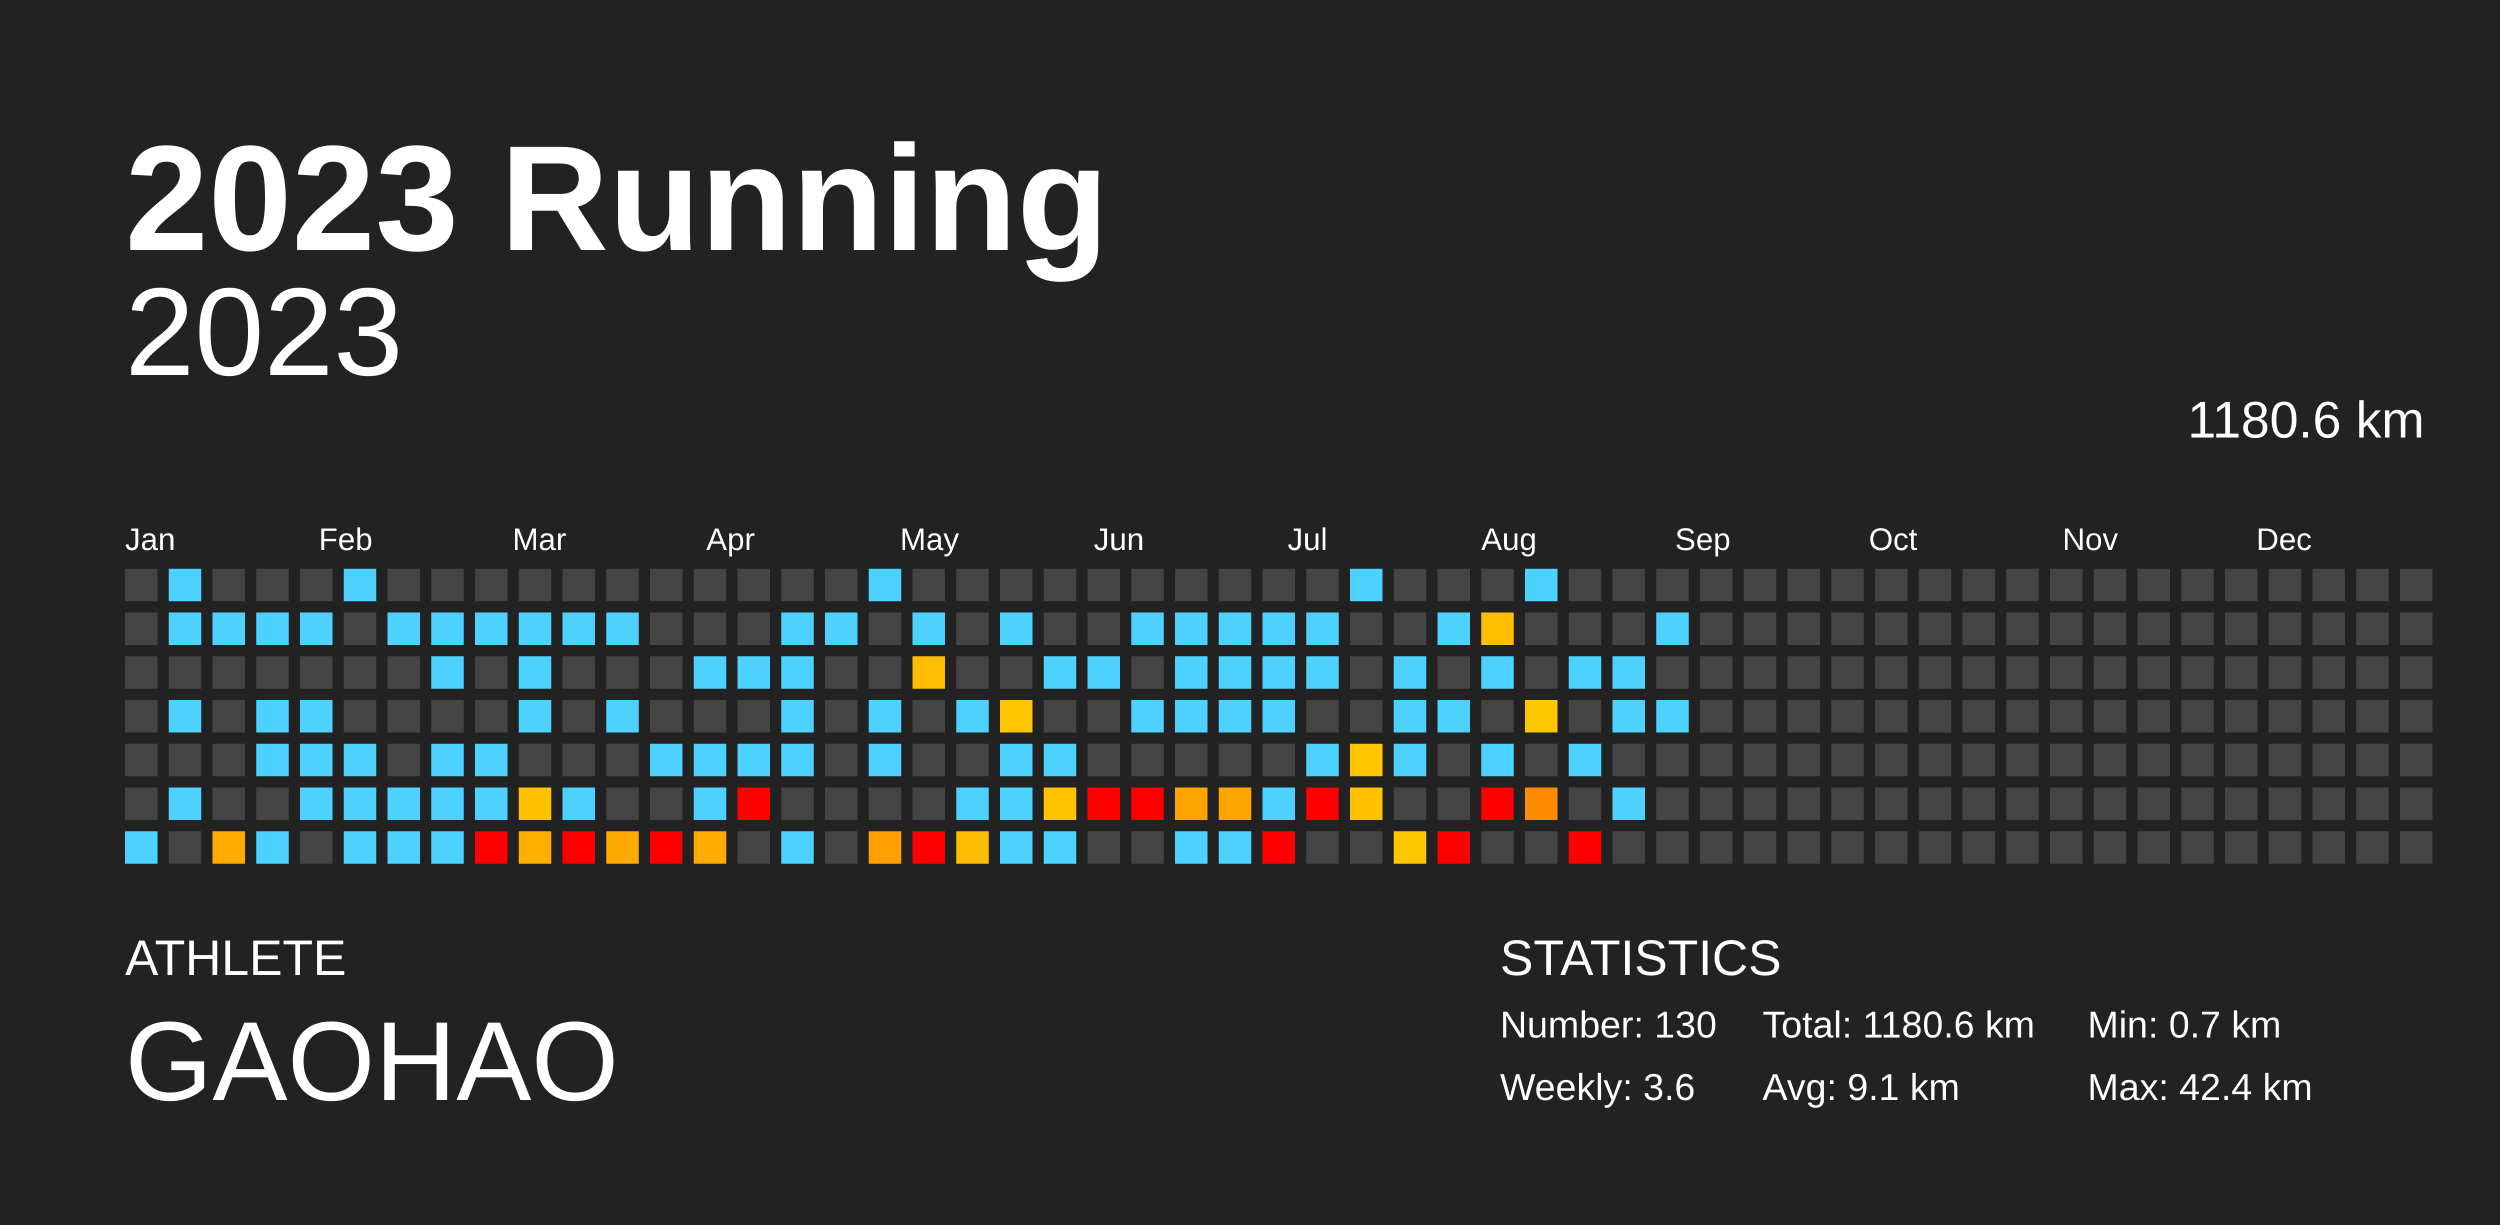
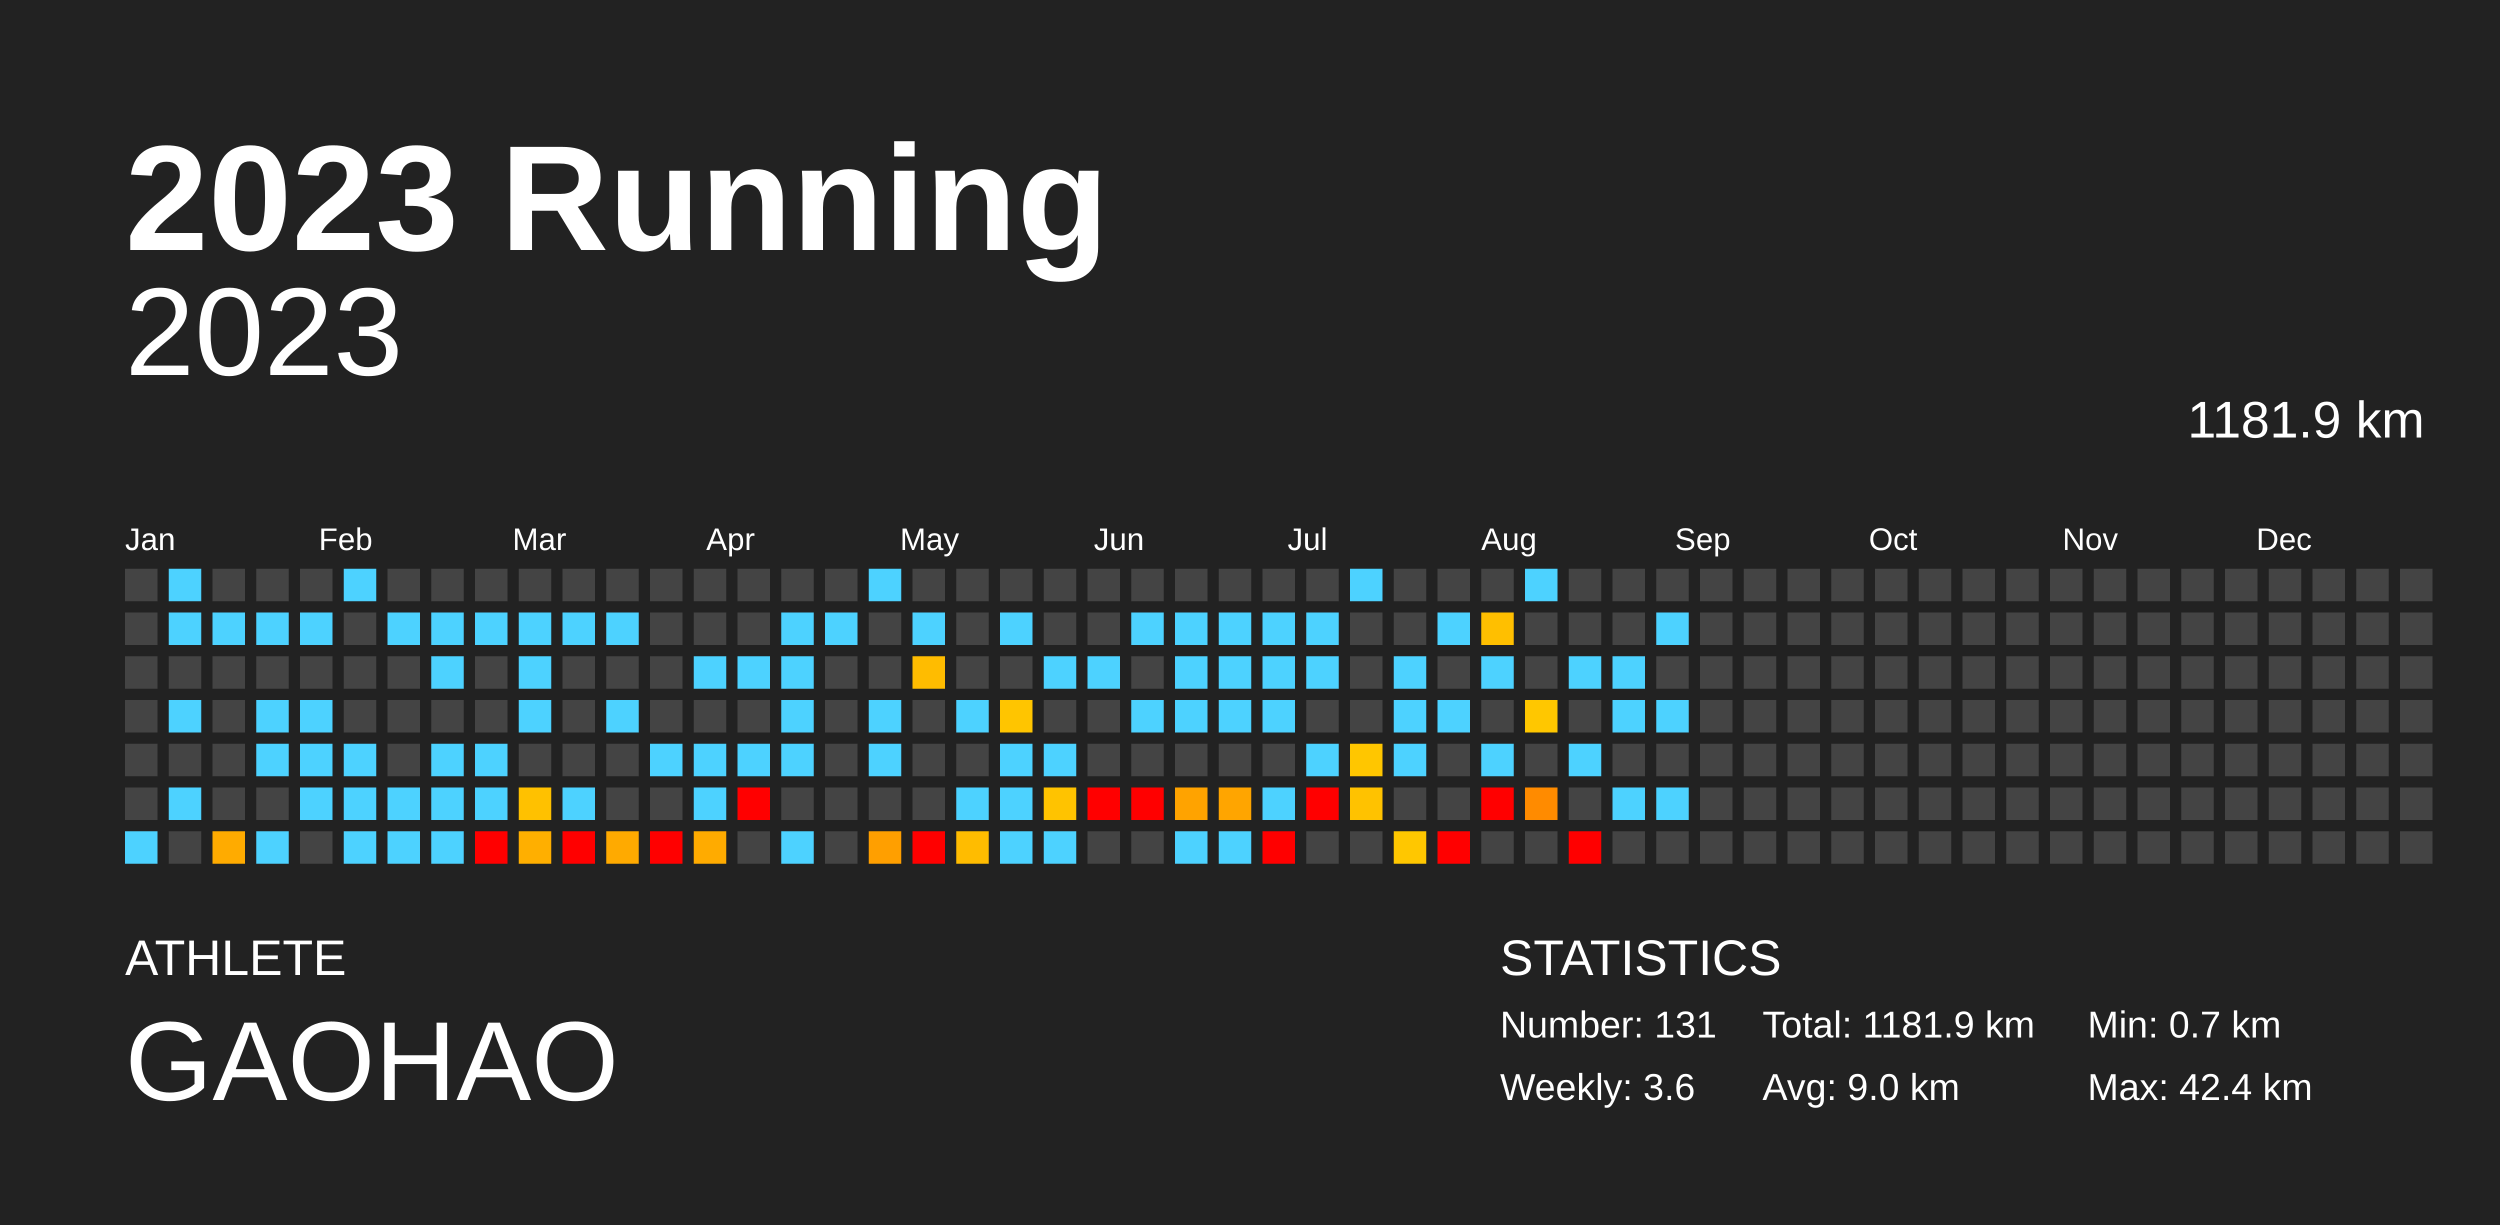
<svg xmlns="http://www.w3.org/2000/svg" baseProfile="full" height="98mm" version="1.1" viewBox="0,0,200,98" width="200mm">
  <defs />
  <rect fill="#222222" height="98" width="200" x="0" y="0" />
  <text fill="#FFFFFF" style="font-size:12px; font-family:Arial; font-weight:bold;" x="10" y="20">2023 Running</text>
  <text fill="#FFFFFF" style="font-size:4px; font-family:Arial" x="10" y="78">ATHLETE</text>
  <text fill="#FFFFFF" style="font-size:9px; font-family:Arial" x="10" y="88">GAOHAO</text>
  <text fill="#FFFFFF" style="font-size:4px; font-family:Arial" x="120" y="78">STATISTICS</text>
-   <text fill="#FFFFFF" style="font-size:3px; font-family:Arial" x="120" y="83">Number: 130</text>
+   <text fill="#FFFFFF" style="font-size:3px; font-family:Arial" x="120" y="83">Number: 131</text>
  <text fill="#FFFFFF" style="font-size:3px; font-family:Arial" x="120" y="88">Weekly: 3.6</text>
-   <text fill="#FFFFFF" style="font-size:3px; font-family:Arial" x="141" y="83">Total: 1180.6 km</text>
-   <text fill="#FFFFFF" style="font-size:3px; font-family:Arial" x="141" y="88">Avg: 9.1 km</text>
+   <text fill="#FFFFFF" style="font-size:3px; font-family:Arial" x="141" y="83">Total: 1181.9 km</text>
+   <text fill="#FFFFFF" style="font-size:3px; font-family:Arial" x="141" y="88">Avg: 9.0 km</text>
  <text fill="#FFFFFF" style="font-size:3px; font-family:Arial" x="167" y="83">Min: 0.7 km</text>
  <text fill="#FFFFFF" style="font-size:3px; font-family:Arial" x="167" y="88">Max: 42.4 km</text>
  <text alignment-baseline="hanging" fill="#FFFFFF" style="font-size:10.0px; font-family:Arial;" x="10" y="30">2023</text>
-   <text alignment-baseline="hanging" fill="#FFFFFF" style="font-size:4.125px; font-family:Arial;" x="175" y="35">1180.6 km</text>
+   <text alignment-baseline="hanging" fill="#FFFFFF" style="font-size:4.125px; font-family:Arial;" x="175" y="35">1181.9 km</text>
  <text fill="#FFFFFF" style="font-size:2.5px; font-family:Arial" x="10.0" y="44">Jan</text>
  <text fill="#FFFFFF" style="font-size:2.5px; font-family:Arial" x="25.5" y="44">Feb</text>
  <text fill="#FFFFFF" style="font-size:2.5px; font-family:Arial" x="41.0" y="44">Mar</text>
  <text fill="#FFFFFF" style="font-size:2.5px; font-family:Arial" x="56.5" y="44">Apr</text>
  <text fill="#FFFFFF" style="font-size:2.5px; font-family:Arial" x="72.0" y="44">May</text>
  <text fill="#FFFFFF" style="font-size:2.5px; font-family:Arial" x="87.5" y="44">Jun</text>
  <text fill="#FFFFFF" style="font-size:2.5px; font-family:Arial" x="103.0" y="44">Jul</text>
  <text fill="#FFFFFF" style="font-size:2.5px; font-family:Arial" x="118.5" y="44">Aug</text>
  <text fill="#FFFFFF" style="font-size:2.5px; font-family:Arial" x="134.0" y="44">Sep</text>
  <text fill="#FFFFFF" style="font-size:2.5px; font-family:Arial" x="149.5" y="44">Oct</text>
  <text fill="#FFFFFF" style="font-size:2.5px; font-family:Arial" x="165.0" y="44">Nov</text>
  <text fill="#FFFFFF" style="font-size:2.5px; font-family:Arial" x="180.5" y="44">Dec</text>
  <rect fill="#444444" height="2.6" width="2.6" x="10.0" y="45.5" />
  <rect fill="#444444" height="2.6" width="2.6" x="10.0" y="49.0" />
  <rect fill="#444444" height="2.6" width="2.6" x="10.0" y="52.5" />
  <rect fill="#444444" height="2.6" width="2.6" x="10.0" y="56.0" />
  <rect fill="#444444" height="2.6" width="2.6" x="10.0" y="59.5" />
  <rect fill="#444444" height="2.6" width="2.6" x="10.0" y="63.0" />
  <rect fill="#4dd2ff" height="2.6" width="2.6" x="10.0" y="66.5" />
  <rect fill="#4dd2ff" height="2.6" width="2.6" x="13.5" y="45.5" />
  <rect fill="#4dd2ff" height="2.6" width="2.6" x="13.5" y="49.0" />
  <rect fill="#444444" height="2.6" width="2.6" x="13.5" y="52.5" />
  <rect fill="#4dd2ff" height="2.6" width="2.6" x="13.5" y="56.0" />
  <rect fill="#444444" height="2.6" width="2.6" x="13.5" y="59.5" />
  <rect fill="#4dd2ff" height="2.6" width="2.6" x="13.5" y="63.0" />
  <rect fill="#444444" height="2.6" width="2.6" x="13.5" y="66.5" />
  <rect fill="#444444" height="2.6" width="2.6" x="17.0" y="45.5" />
  <rect fill="#4dd2ff" height="2.6" width="2.6" x="17.0" y="49.0" />
  <rect fill="#444444" height="2.6" width="2.6" x="17.0" y="52.5" />
  <rect fill="#444444" height="2.6" width="2.6" x="17.0" y="56.0" />
  <rect fill="#444444" height="2.6" width="2.6" x="17.0" y="59.5" />
  <rect fill="#444444" height="2.6" width="2.6" x="17.0" y="63.0" />
  <rect fill="#ffab00" height="2.6" width="2.6" x="17.0" y="66.5" />
  <rect fill="#444444" height="2.6" width="2.6" x="20.5" y="45.5" />
  <rect fill="#4dd2ff" height="2.6" width="2.6" x="20.5" y="49.0" />
  <rect fill="#444444" height="2.6" width="2.6" x="20.5" y="52.5" />
  <rect fill="#4dd2ff" height="2.6" width="2.6" x="20.5" y="56.0" />
  <rect fill="#4dd2ff" height="2.6" width="2.6" x="20.5" y="59.5" />
  <rect fill="#444444" height="2.6" width="2.6" x="20.5" y="63.0" />
  <rect fill="#4dd2ff" height="2.6" width="2.6" x="20.5" y="66.5" />
  <rect fill="#444444" height="2.6" width="2.6" x="24.0" y="45.5" />
  <rect fill="#4dd2ff" height="2.6" width="2.6" x="24.0" y="49.0" />
  <rect fill="#444444" height="2.6" width="2.6" x="24.0" y="52.5" />
  <rect fill="#4dd2ff" height="2.6" width="2.6" x="24.0" y="56.0" />
  <rect fill="#4dd2ff" height="2.6" width="2.6" x="24.0" y="59.5" />
  <rect fill="#4dd2ff" height="2.6" width="2.6" x="24.0" y="63.0" />
  <rect fill="#444444" height="2.6" width="2.6" x="24.0" y="66.5" />
  <rect fill="#4dd2ff" height="2.6" width="2.6" x="27.5" y="45.5" />
  <rect fill="#444444" height="2.6" width="2.6" x="27.5" y="49.0" />
  <rect fill="#444444" height="2.6" width="2.6" x="27.5" y="52.5" />
  <rect fill="#444444" height="2.6" width="2.6" x="27.5" y="56.0" />
  <rect fill="#4dd2ff" height="2.6" width="2.6" x="27.5" y="59.5" />
  <rect fill="#4dd2ff" height="2.6" width="2.6" x="27.5" y="63.0" />
  <rect fill="#4dd2ff" height="2.6" width="2.6" x="27.5" y="66.5" />
  <rect fill="#444444" height="2.6" width="2.6" x="31.0" y="45.5" />
  <rect fill="#4dd2ff" height="2.6" width="2.6" x="31.0" y="49.0" />
  <rect fill="#444444" height="2.6" width="2.6" x="31.0" y="52.5" />
  <rect fill="#444444" height="2.6" width="2.6" x="31.0" y="56.0" />
  <rect fill="#444444" height="2.6" width="2.6" x="31.0" y="59.5" />
  <rect fill="#4dd2ff" height="2.6" width="2.6" x="31.0" y="63.0" />
  <rect fill="#4dd2ff" height="2.6" width="2.6" x="31.0" y="66.5" />
  <rect fill="#444444" height="2.6" width="2.6" x="34.5" y="45.5" />
  <rect fill="#4dd2ff" height="2.6" width="2.6" x="34.5" y="49.0" />
  <rect fill="#4dd2ff" height="2.6" width="2.6" x="34.5" y="52.5" />
  <rect fill="#444444" height="2.6" width="2.6" x="34.5" y="56.0" />
  <rect fill="#4dd2ff" height="2.6" width="2.6" x="34.5" y="59.5" />
  <rect fill="#4dd2ff" height="2.6" width="2.6" x="34.5" y="63.0" />
  <rect fill="#4dd2ff" height="2.6" width="2.6" x="34.5" y="66.5" />
  <rect fill="#444444" height="2.6" width="2.6" x="38.0" y="45.5" />
  <rect fill="#4dd2ff" height="2.6" width="2.6" x="38.0" y="49.0" />
  <rect fill="#444444" height="2.6" width="2.6" x="38.0" y="52.5" />
  <rect fill="#444444" height="2.6" width="2.6" x="38.0" y="56.0" />
  <rect fill="#4dd2ff" height="2.6" width="2.6" x="38.0" y="59.5" />
  <rect fill="#4dd2ff" height="2.6" width="2.6" x="38.0" y="63.0" />
  <rect fill="red" height="2.6" width="2.6" x="38.0" y="66.5" />
  <rect fill="#444444" height="2.6" width="2.6" x="41.5" y="45.5" />
  <rect fill="#4dd2ff" height="2.6" width="2.6" x="41.5" y="49.0" />
  <rect fill="#4dd2ff" height="2.6" width="2.6" x="41.5" y="52.5" />
  <rect fill="#4dd2ff" height="2.6" width="2.6" x="41.5" y="56.0" />
  <rect fill="#444444" height="2.6" width="2.6" x="41.5" y="59.5" />
  <rect fill="#ffc100" height="2.6" width="2.6" x="41.5" y="63.0" />
  <rect fill="#ffaf00" height="2.6" width="2.6" x="41.5" y="66.5" />
  <rect fill="#444444" height="2.6" width="2.6" x="45.0" y="45.5" />
  <rect fill="#4dd2ff" height="2.6" width="2.6" x="45.0" y="49.0" />
  <rect fill="#444444" height="2.6" width="2.6" x="45.0" y="52.5" />
  <rect fill="#444444" height="2.6" width="2.6" x="45.0" y="56.0" />
  <rect fill="#444444" height="2.6" width="2.6" x="45.0" y="59.5" />
  <rect fill="#4dd2ff" height="2.6" width="2.6" x="45.0" y="63.0" />
  <rect fill="red" height="2.6" width="2.6" x="45.0" y="66.5" />
  <rect fill="#444444" height="2.6" width="2.6" x="48.5" y="45.5" />
  <rect fill="#4dd2ff" height="2.6" width="2.6" x="48.5" y="49.0" />
  <rect fill="#444444" height="2.6" width="2.6" x="48.5" y="52.5" />
  <rect fill="#4dd2ff" height="2.6" width="2.6" x="48.5" y="56.0" />
  <rect fill="#444444" height="2.6" width="2.6" x="48.5" y="59.5" />
  <rect fill="#444444" height="2.6" width="2.6" x="48.5" y="63.0" />
  <rect fill="#ffaa00" height="2.6" width="2.6" x="48.5" y="66.5" />
  <rect fill="#444444" height="2.6" width="2.6" x="52.0" y="45.5" />
  <rect fill="#444444" height="2.6" width="2.6" x="52.0" y="49.0" />
  <rect fill="#444444" height="2.6" width="2.6" x="52.0" y="52.5" />
  <rect fill="#444444" height="2.6" width="2.6" x="52.0" y="56.0" />
  <rect fill="#4dd2ff" height="2.6" width="2.6" x="52.0" y="59.5" />
  <rect fill="#444444" height="2.6" width="2.6" x="52.0" y="63.0" />
  <rect fill="red" height="2.6" width="2.6" x="52.0" y="66.5" />
  <rect fill="#444444" height="2.6" width="2.6" x="55.5" y="45.5" />
  <rect fill="#444444" height="2.6" width="2.6" x="55.5" y="49.0" />
  <rect fill="#4dd2ff" height="2.6" width="2.6" x="55.5" y="52.5" />
  <rect fill="#444444" height="2.6" width="2.6" x="55.5" y="56.0" />
  <rect fill="#4dd2ff" height="2.6" width="2.6" x="55.5" y="59.5" />
  <rect fill="#4dd2ff" height="2.6" width="2.6" x="55.5" y="63.0" />
  <rect fill="#ffab00" height="2.6" width="2.6" x="55.5" y="66.5" />
  <rect fill="#444444" height="2.6" width="2.6" x="59.0" y="45.5" />
  <rect fill="#444444" height="2.6" width="2.6" x="59.0" y="49.0" />
  <rect fill="#4dd2ff" height="2.6" width="2.6" x="59.0" y="52.5" />
  <rect fill="#444444" height="2.6" width="2.6" x="59.0" y="56.0" />
  <rect fill="#4dd2ff" height="2.6" width="2.6" x="59.0" y="59.5" />
  <rect fill="red" height="2.6" width="2.6" x="59.0" y="63.0" />
  <rect fill="#444444" height="2.6" width="2.6" x="59.0" y="66.5" />
  <rect fill="#444444" height="2.6" width="2.6" x="62.5" y="45.5" />
  <rect fill="#4dd2ff" height="2.6" width="2.6" x="62.5" y="49.0" />
  <rect fill="#4dd2ff" height="2.6" width="2.6" x="62.5" y="52.5" />
  <rect fill="#4dd2ff" height="2.6" width="2.6" x="62.5" y="56.0" />
  <rect fill="#4dd2ff" height="2.6" width="2.6" x="62.5" y="59.5" />
  <rect fill="#444444" height="2.6" width="2.6" x="62.5" y="63.0" />
  <rect fill="#4dd2ff" height="2.6" width="2.6" x="62.5" y="66.5" />
  <rect fill="#444444" height="2.6" width="2.6" x="66.0" y="45.5" />
  <rect fill="#4dd2ff" height="2.6" width="2.6" x="66.0" y="49.0" />
  <rect fill="#444444" height="2.6" width="2.6" x="66.0" y="52.5" />
  <rect fill="#444444" height="2.6" width="2.6" x="66.0" y="56.0" />
  <rect fill="#444444" height="2.6" width="2.6" x="66.0" y="59.5" />
  <rect fill="#444444" height="2.6" width="2.6" x="66.0" y="63.0" />
  <rect fill="#444444" height="2.6" width="2.6" x="66.0" y="66.5" />
  <rect fill="#4dd2ff" height="2.6" width="2.6" x="69.5" y="45.5" />
  <rect fill="#444444" height="2.6" width="2.6" x="69.5" y="49.0" />
  <rect fill="#444444" height="2.6" width="2.6" x="69.5" y="52.5" />
  <rect fill="#4dd2ff" height="2.6" width="2.6" x="69.5" y="56.0" />
  <rect fill="#4dd2ff" height="2.6" width="2.6" x="69.5" y="59.5" />
  <rect fill="#444444" height="2.6" width="2.6" x="69.5" y="63.0" />
  <rect fill="#ff9f00" height="2.6" width="2.6" x="69.5" y="66.5" />
  <rect fill="#444444" height="2.6" width="2.6" x="73.0" y="45.5" />
  <rect fill="#4dd2ff" height="2.6" width="2.6" x="73.0" y="49.0" />
  <rect fill="#ffbc00" height="2.6" width="2.6" x="73.0" y="52.5" />
  <rect fill="#444444" height="2.6" width="2.6" x="73.0" y="56.0" />
  <rect fill="#444444" height="2.6" width="2.6" x="73.0" y="59.5" />
  <rect fill="#444444" height="2.6" width="2.6" x="73.0" y="63.0" />
  <rect fill="red" height="2.6" width="2.6" x="73.0" y="66.5" />
  <rect fill="#444444" height="2.6" width="2.6" x="76.5" y="45.5" />
  <rect fill="#444444" height="2.6" width="2.6" x="76.5" y="49.0" />
  <rect fill="#444444" height="2.6" width="2.6" x="76.5" y="52.5" />
  <rect fill="#4dd2ff" height="2.6" width="2.6" x="76.5" y="56.0" />
  <rect fill="#444444" height="2.6" width="2.6" x="76.5" y="59.5" />
  <rect fill="#4dd2ff" height="2.6" width="2.6" x="76.5" y="63.0" />
  <rect fill="#ffbc00" height="2.6" width="2.6" x="76.5" y="66.5" />
  <rect fill="#444444" height="2.6" width="2.6" x="80.0" y="45.5" />
  <rect fill="#4dd2ff" height="2.6" width="2.6" x="80.0" y="49.0" />
  <rect fill="#444444" height="2.6" width="2.6" x="80.0" y="52.5" />
  <rect fill="#ffc500" height="2.6" width="2.6" x="80.0" y="56.0" />
  <rect fill="#4dd2ff" height="2.6" width="2.6" x="80.0" y="59.5" />
  <rect fill="#4dd2ff" height="2.6" width="2.6" x="80.0" y="63.0" />
  <rect fill="#4dd2ff" height="2.6" width="2.6" x="80.0" y="66.5" />
  <rect fill="#444444" height="2.6" width="2.6" x="83.5" y="45.5" />
  <rect fill="#444444" height="2.6" width="2.6" x="83.5" y="49.0" />
  <rect fill="#4dd2ff" height="2.6" width="2.6" x="83.5" y="52.5" />
  <rect fill="#444444" height="2.6" width="2.6" x="83.5" y="56.0" />
  <rect fill="#4dd2ff" height="2.6" width="2.6" x="83.5" y="59.5" />
  <rect fill="#ffc300" height="2.6" width="2.6" x="83.5" y="63.0" />
  <rect fill="#4dd2ff" height="2.6" width="2.6" x="83.5" y="66.5" />
  <rect fill="#444444" height="2.6" width="2.6" x="87.0" y="45.5" />
  <rect fill="#444444" height="2.6" width="2.6" x="87.0" y="49.0" />
  <rect fill="#4dd2ff" height="2.6" width="2.6" x="87.0" y="52.5" />
  <rect fill="#444444" height="2.6" width="2.6" x="87.0" y="56.0" />
  <rect fill="#444444" height="2.6" width="2.6" x="87.0" y="59.5" />
  <rect fill="red" height="2.6" width="2.6" x="87.0" y="63.0" />
  <rect fill="#444444" height="2.6" width="2.6" x="87.0" y="66.5" />
  <rect fill="#444444" height="2.6" width="2.6" x="90.5" y="45.5" />
  <rect fill="#4dd2ff" height="2.6" width="2.6" x="90.5" y="49.0" />
  <rect fill="#444444" height="2.6" width="2.6" x="90.5" y="52.5" />
  <rect fill="#4dd2ff" height="2.6" width="2.6" x="90.5" y="56.0" />
  <rect fill="#444444" height="2.6" width="2.6" x="90.5" y="59.5" />
  <rect fill="red" height="2.6" width="2.6" x="90.5" y="63.0" />
  <rect fill="#444444" height="2.6" width="2.6" x="90.5" y="66.5" />
  <rect fill="#444444" height="2.6" width="2.6" x="94.0" y="45.5" />
  <rect fill="#4dd2ff" height="2.6" width="2.6" x="94.0" y="49.0" />
  <rect fill="#4dd2ff" height="2.6" width="2.6" x="94.0" y="52.5" />
  <rect fill="#4dd2ff" height="2.6" width="2.6" x="94.0" y="56.0" />
  <rect fill="#444444" height="2.6" width="2.6" x="94.0" y="59.5" />
  <rect fill="#ffa300" height="2.6" width="2.6" x="94.0" y="63.0" />
  <rect fill="#4dd2ff" height="2.6" width="2.6" x="94.0" y="66.5" />
  <rect fill="#444444" height="2.6" width="2.6" x="97.5" y="45.5" />
  <rect fill="#4dd2ff" height="2.6" width="2.6" x="97.5" y="49.0" />
  <rect fill="#4dd2ff" height="2.6" width="2.6" x="97.5" y="52.5" />
  <rect fill="#4dd2ff" height="2.6" width="2.6" x="97.5" y="56.0" />
  <rect fill="#444444" height="2.6" width="2.6" x="97.5" y="59.5" />
  <rect fill="#ffa500" height="2.6" width="2.6" x="97.5" y="63.0" />
  <rect fill="#4dd2ff" height="2.6" width="2.6" x="97.5" y="66.5" />
  <rect fill="#444444" height="2.6" width="2.6" x="101.0" y="45.5" />
  <rect fill="#4dd2ff" height="2.6" width="2.6" x="101.0" y="49.0" />
  <rect fill="#4dd2ff" height="2.6" width="2.6" x="101.0" y="52.5" />
  <rect fill="#4dd2ff" height="2.6" width="2.6" x="101.0" y="56.0" />
  <rect fill="#444444" height="2.6" width="2.6" x="101.0" y="59.5" />
  <rect fill="#4dd2ff" height="2.6" width="2.6" x="101.0" y="63.0" />
  <rect fill="red" height="2.6" width="2.6" x="101.0" y="66.5" />
  <rect fill="#444444" height="2.6" width="2.6" x="104.5" y="45.5" />
  <rect fill="#4dd2ff" height="2.6" width="2.6" x="104.5" y="49.0" />
  <rect fill="#4dd2ff" height="2.6" width="2.6" x="104.5" y="52.5" />
  <rect fill="#444444" height="2.6" width="2.6" x="104.5" y="56.0" />
  <rect fill="#4dd2ff" height="2.6" width="2.6" x="104.5" y="59.5" />
  <rect fill="red" height="2.6" width="2.6" x="104.5" y="63.0" />
  <rect fill="#444444" height="2.6" width="2.6" x="104.5" y="66.5" />
  <rect fill="#4dd2ff" height="2.6" width="2.6" x="108.0" y="45.5" />
  <rect fill="#444444" height="2.6" width="2.6" x="108.0" y="49.0" />
  <rect fill="#444444" height="2.6" width="2.6" x="108.0" y="52.5" />
  <rect fill="#444444" height="2.6" width="2.6" x="108.0" y="56.0" />
  <rect fill="#ffc600" height="2.6" width="2.6" x="108.0" y="59.5" />
  <rect fill="#ffc200" height="2.6" width="2.6" x="108.0" y="63.0" />
  <rect fill="#444444" height="2.6" width="2.6" x="108.0" y="66.5" />
  <rect fill="#444444" height="2.6" width="2.6" x="111.5" y="45.5" />
  <rect fill="#444444" height="2.6" width="2.6" x="111.5" y="49.0" />
  <rect fill="#4dd2ff" height="2.6" width="2.6" x="111.5" y="52.5" />
  <rect fill="#4dd2ff" height="2.6" width="2.6" x="111.5" y="56.0" />
  <rect fill="#4dd2ff" height="2.6" width="2.6" x="111.5" y="59.5" />
  <rect fill="#444444" height="2.6" width="2.6" x="111.5" y="63.0" />
  <rect fill="#ffc700" height="2.6" width="2.6" x="111.5" y="66.5" />
  <rect fill="#444444" height="2.6" width="2.6" x="115.0" y="45.5" />
  <rect fill="#4dd2ff" height="2.6" width="2.6" x="115.0" y="49.0" />
  <rect fill="#444444" height="2.6" width="2.6" x="115.0" y="52.5" />
  <rect fill="#4dd2ff" height="2.6" width="2.6" x="115.0" y="56.0" />
  <rect fill="#444444" height="2.6" width="2.6" x="115.0" y="59.5" />
  <rect fill="#444444" height="2.6" width="2.6" x="115.0" y="63.0" />
  <rect fill="red" height="2.6" width="2.6" x="115.0" y="66.5" />
  <rect fill="#444444" height="2.6" width="2.6" x="118.5" y="45.5" />
  <rect fill="#ffbf00" height="2.6" width="2.6" x="118.5" y="49.0" />
  <rect fill="#4dd2ff" height="2.6" width="2.6" x="118.5" y="52.5" />
  <rect fill="#444444" height="2.6" width="2.6" x="118.5" y="56.0" />
  <rect fill="#4dd2ff" height="2.6" width="2.6" x="118.5" y="59.5" />
  <rect fill="red" height="2.6" width="2.6" x="118.5" y="63.0" />
  <rect fill="#444444" height="2.6" width="2.6" x="118.5" y="66.5" />
  <rect fill="#4dd2ff" height="2.6" width="2.6" x="122.0" y="45.5" />
  <rect fill="#444444" height="2.6" width="2.6" x="122.0" y="49.0" />
  <rect fill="#444444" height="2.6" width="2.6" x="122.0" y="52.5" />
  <rect fill="#ffc700" height="2.6" width="2.6" x="122.0" y="56.0" />
  <rect fill="#444444" height="2.6" width="2.6" x="122.0" y="59.5" />
  <rect fill="#ff8b00" height="2.6" width="2.6" x="122.0" y="63.0" />
  <rect fill="#444444" height="2.6" width="2.6" x="122.0" y="66.5" />
  <rect fill="#444444" height="2.6" width="2.6" x="125.5" y="45.5" />
  <rect fill="#444444" height="2.6" width="2.6" x="125.5" y="49.0" />
  <rect fill="#4dd2ff" height="2.6" width="2.6" x="125.5" y="52.5" />
  <rect fill="#444444" height="2.6" width="2.6" x="125.5" y="56.0" />
  <rect fill="#4dd2ff" height="2.6" width="2.6" x="125.5" y="59.5" />
  <rect fill="#444444" height="2.6" width="2.6" x="125.5" y="63.0" />
  <rect fill="red" height="2.6" width="2.6" x="125.5" y="66.5" />
  <rect fill="#444444" height="2.6" width="2.6" x="129.0" y="45.5" />
  <rect fill="#444444" height="2.6" width="2.6" x="129.0" y="49.0" />
  <rect fill="#4dd2ff" height="2.6" width="2.6" x="129.0" y="52.5" />
  <rect fill="#4dd2ff" height="2.6" width="2.6" x="129.0" y="56.0" />
  <rect fill="#444444" height="2.6" width="2.6" x="129.0" y="59.5" />
  <rect fill="#4dd2ff" height="2.6" width="2.6" x="129.0" y="63.0" />
  <rect fill="#444444" height="2.6" width="2.6" x="129.0" y="66.5" />
  <rect fill="#444444" height="2.6" width="2.6" x="132.5" y="45.5" />
  <rect fill="#4dd2ff" height="2.6" width="2.6" x="132.5" y="49.0" />
  <rect fill="#444444" height="2.6" width="2.6" x="132.5" y="52.5" />
  <rect fill="#4dd2ff" height="2.6" width="2.6" x="132.5" y="56.0" />
  <rect fill="#444444" height="2.6" width="2.6" x="132.5" y="59.5" />
-   <rect fill="#444444" height="2.6" width="2.6" x="132.5" y="63.0" />
+   <rect fill="#4dd2ff" height="2.6" width="2.6" x="132.5" y="63.0" />
  <rect fill="#444444" height="2.6" width="2.6" x="132.5" y="66.5" />
  <rect fill="#444444" height="2.6" width="2.6" x="136.0" y="45.5" />
  <rect fill="#444444" height="2.6" width="2.6" x="136.0" y="49.0" />
  <rect fill="#444444" height="2.6" width="2.6" x="136.0" y="52.5" />
  <rect fill="#444444" height="2.6" width="2.6" x="136.0" y="56.0" />
  <rect fill="#444444" height="2.6" width="2.6" x="136.0" y="59.5" />
  <rect fill="#444444" height="2.6" width="2.6" x="136.0" y="63.0" />
  <rect fill="#444444" height="2.6" width="2.6" x="136.0" y="66.5" />
  <rect fill="#444444" height="2.6" width="2.6" x="139.5" y="45.5" />
  <rect fill="#444444" height="2.6" width="2.6" x="139.5" y="49.0" />
  <rect fill="#444444" height="2.6" width="2.6" x="139.5" y="52.5" />
  <rect fill="#444444" height="2.6" width="2.6" x="139.5" y="56.0" />
  <rect fill="#444444" height="2.6" width="2.6" x="139.5" y="59.5" />
  <rect fill="#444444" height="2.6" width="2.6" x="139.5" y="63.0" />
  <rect fill="#444444" height="2.6" width="2.6" x="139.5" y="66.5" />
  <rect fill="#444444" height="2.6" width="2.6" x="143.0" y="45.5" />
  <rect fill="#444444" height="2.6" width="2.6" x="143.0" y="49.0" />
  <rect fill="#444444" height="2.6" width="2.6" x="143.0" y="52.5" />
  <rect fill="#444444" height="2.6" width="2.6" x="143.0" y="56.0" />
  <rect fill="#444444" height="2.6" width="2.6" x="143.0" y="59.5" />
  <rect fill="#444444" height="2.6" width="2.6" x="143.0" y="63.0" />
  <rect fill="#444444" height="2.6" width="2.6" x="143.0" y="66.5" />
  <rect fill="#444444" height="2.6" width="2.6" x="146.5" y="45.5" />
  <rect fill="#444444" height="2.6" width="2.6" x="146.5" y="49.0" />
  <rect fill="#444444" height="2.6" width="2.6" x="146.5" y="52.5" />
  <rect fill="#444444" height="2.6" width="2.6" x="146.5" y="56.0" />
  <rect fill="#444444" height="2.6" width="2.6" x="146.5" y="59.5" />
  <rect fill="#444444" height="2.6" width="2.6" x="146.5" y="63.0" />
  <rect fill="#444444" height="2.6" width="2.6" x="146.5" y="66.5" />
  <rect fill="#444444" height="2.6" width="2.6" x="150.0" y="45.5" />
  <rect fill="#444444" height="2.6" width="2.6" x="150.0" y="49.0" />
  <rect fill="#444444" height="2.6" width="2.6" x="150.0" y="52.5" />
  <rect fill="#444444" height="2.6" width="2.6" x="150.0" y="56.0" />
  <rect fill="#444444" height="2.6" width="2.6" x="150.0" y="59.5" />
  <rect fill="#444444" height="2.6" width="2.6" x="150.0" y="63.0" />
  <rect fill="#444444" height="2.6" width="2.6" x="150.0" y="66.5" />
  <rect fill="#444444" height="2.6" width="2.6" x="153.5" y="45.5" />
  <rect fill="#444444" height="2.6" width="2.6" x="153.5" y="49.0" />
  <rect fill="#444444" height="2.6" width="2.6" x="153.5" y="52.5" />
  <rect fill="#444444" height="2.6" width="2.6" x="153.5" y="56.0" />
  <rect fill="#444444" height="2.6" width="2.6" x="153.5" y="59.5" />
  <rect fill="#444444" height="2.6" width="2.6" x="153.5" y="63.0" />
  <rect fill="#444444" height="2.6" width="2.6" x="153.5" y="66.5" />
  <rect fill="#444444" height="2.6" width="2.6" x="157.0" y="45.5" />
  <rect fill="#444444" height="2.6" width="2.6" x="157.0" y="49.0" />
  <rect fill="#444444" height="2.6" width="2.6" x="157.0" y="52.5" />
  <rect fill="#444444" height="2.6" width="2.6" x="157.0" y="56.0" />
  <rect fill="#444444" height="2.6" width="2.6" x="157.0" y="59.5" />
  <rect fill="#444444" height="2.6" width="2.6" x="157.0" y="63.0" />
  <rect fill="#444444" height="2.6" width="2.6" x="157.0" y="66.5" />
  <rect fill="#444444" height="2.6" width="2.6" x="160.5" y="45.5" />
  <rect fill="#444444" height="2.6" width="2.6" x="160.5" y="49.0" />
  <rect fill="#444444" height="2.6" width="2.6" x="160.5" y="52.5" />
  <rect fill="#444444" height="2.6" width="2.6" x="160.5" y="56.0" />
  <rect fill="#444444" height="2.6" width="2.6" x="160.5" y="59.5" />
  <rect fill="#444444" height="2.6" width="2.6" x="160.5" y="63.0" />
  <rect fill="#444444" height="2.6" width="2.6" x="160.5" y="66.5" />
  <rect fill="#444444" height="2.6" width="2.6" x="164.0" y="45.5" />
  <rect fill="#444444" height="2.6" width="2.6" x="164.0" y="49.0" />
  <rect fill="#444444" height="2.6" width="2.6" x="164.0" y="52.5" />
  <rect fill="#444444" height="2.6" width="2.6" x="164.0" y="56.0" />
  <rect fill="#444444" height="2.6" width="2.6" x="164.0" y="59.5" />
  <rect fill="#444444" height="2.6" width="2.6" x="164.0" y="63.0" />
  <rect fill="#444444" height="2.6" width="2.6" x="164.0" y="66.5" />
  <rect fill="#444444" height="2.6" width="2.6" x="167.5" y="45.5" />
  <rect fill="#444444" height="2.6" width="2.6" x="167.5" y="49.0" />
  <rect fill="#444444" height="2.6" width="2.6" x="167.5" y="52.5" />
  <rect fill="#444444" height="2.6" width="2.6" x="167.5" y="56.0" />
  <rect fill="#444444" height="2.6" width="2.6" x="167.5" y="59.5" />
  <rect fill="#444444" height="2.6" width="2.6" x="167.5" y="63.0" />
  <rect fill="#444444" height="2.6" width="2.6" x="167.5" y="66.5" />
  <rect fill="#444444" height="2.6" width="2.6" x="171.0" y="45.5" />
  <rect fill="#444444" height="2.6" width="2.6" x="171.0" y="49.0" />
  <rect fill="#444444" height="2.6" width="2.6" x="171.0" y="52.5" />
  <rect fill="#444444" height="2.6" width="2.6" x="171.0" y="56.0" />
  <rect fill="#444444" height="2.6" width="2.6" x="171.0" y="59.5" />
  <rect fill="#444444" height="2.6" width="2.6" x="171.0" y="63.0" />
  <rect fill="#444444" height="2.6" width="2.6" x="171.0" y="66.5" />
  <rect fill="#444444" height="2.6" width="2.6" x="174.5" y="45.5" />
  <rect fill="#444444" height="2.6" width="2.6" x="174.5" y="49.0" />
  <rect fill="#444444" height="2.6" width="2.6" x="174.5" y="52.5" />
  <rect fill="#444444" height="2.6" width="2.6" x="174.5" y="56.0" />
  <rect fill="#444444" height="2.6" width="2.6" x="174.5" y="59.5" />
  <rect fill="#444444" height="2.6" width="2.6" x="174.5" y="63.0" />
  <rect fill="#444444" height="2.6" width="2.6" x="174.5" y="66.5" />
  <rect fill="#444444" height="2.6" width="2.6" x="178.0" y="45.5" />
  <rect fill="#444444" height="2.6" width="2.6" x="178.0" y="49.0" />
  <rect fill="#444444" height="2.6" width="2.6" x="178.0" y="52.5" />
  <rect fill="#444444" height="2.6" width="2.6" x="178.0" y="56.0" />
  <rect fill="#444444" height="2.6" width="2.6" x="178.0" y="59.5" />
  <rect fill="#444444" height="2.6" width="2.6" x="178.0" y="63.0" />
  <rect fill="#444444" height="2.6" width="2.6" x="178.0" y="66.5" />
  <rect fill="#444444" height="2.6" width="2.6" x="181.5" y="45.5" />
  <rect fill="#444444" height="2.6" width="2.6" x="181.5" y="49.0" />
  <rect fill="#444444" height="2.6" width="2.6" x="181.5" y="52.5" />
  <rect fill="#444444" height="2.6" width="2.6" x="181.5" y="56.0" />
  <rect fill="#444444" height="2.6" width="2.6" x="181.5" y="59.5" />
  <rect fill="#444444" height="2.6" width="2.6" x="181.5" y="63.0" />
  <rect fill="#444444" height="2.6" width="2.6" x="181.5" y="66.5" />
  <rect fill="#444444" height="2.6" width="2.6" x="185.0" y="45.5" />
  <rect fill="#444444" height="2.6" width="2.6" x="185.0" y="49.0" />
  <rect fill="#444444" height="2.6" width="2.6" x="185.0" y="52.5" />
  <rect fill="#444444" height="2.6" width="2.6" x="185.0" y="56.0" />
  <rect fill="#444444" height="2.6" width="2.6" x="185.0" y="59.5" />
  <rect fill="#444444" height="2.6" width="2.6" x="185.0" y="63.0" />
  <rect fill="#444444" height="2.6" width="2.6" x="185.0" y="66.5" />
  <rect fill="#444444" height="2.6" width="2.6" x="188.5" y="45.5" />
  <rect fill="#444444" height="2.6" width="2.6" x="188.5" y="49.0" />
  <rect fill="#444444" height="2.6" width="2.6" x="188.5" y="52.5" />
  <rect fill="#444444" height="2.6" width="2.6" x="188.5" y="56.0" />
  <rect fill="#444444" height="2.6" width="2.6" x="188.5" y="59.5" />
  <rect fill="#444444" height="2.6" width="2.6" x="188.5" y="63.0" />
  <rect fill="#444444" height="2.6" width="2.6" x="188.5" y="66.5" />
  <rect fill="#444444" height="2.6" width="2.6" x="192.0" y="45.5" />
  <rect fill="#444444" height="2.6" width="2.6" x="192.0" y="49.0" />
  <rect fill="#444444" height="2.6" width="2.6" x="192.0" y="52.5" />
  <rect fill="#444444" height="2.6" width="2.6" x="192.0" y="56.0" />
  <rect fill="#444444" height="2.6" width="2.6" x="192.0" y="59.5" />
  <rect fill="#444444" height="2.6" width="2.6" x="192.0" y="63.0" />
  <rect fill="#444444" height="2.6" width="2.6" x="192.0" y="66.5" />
</svg>
